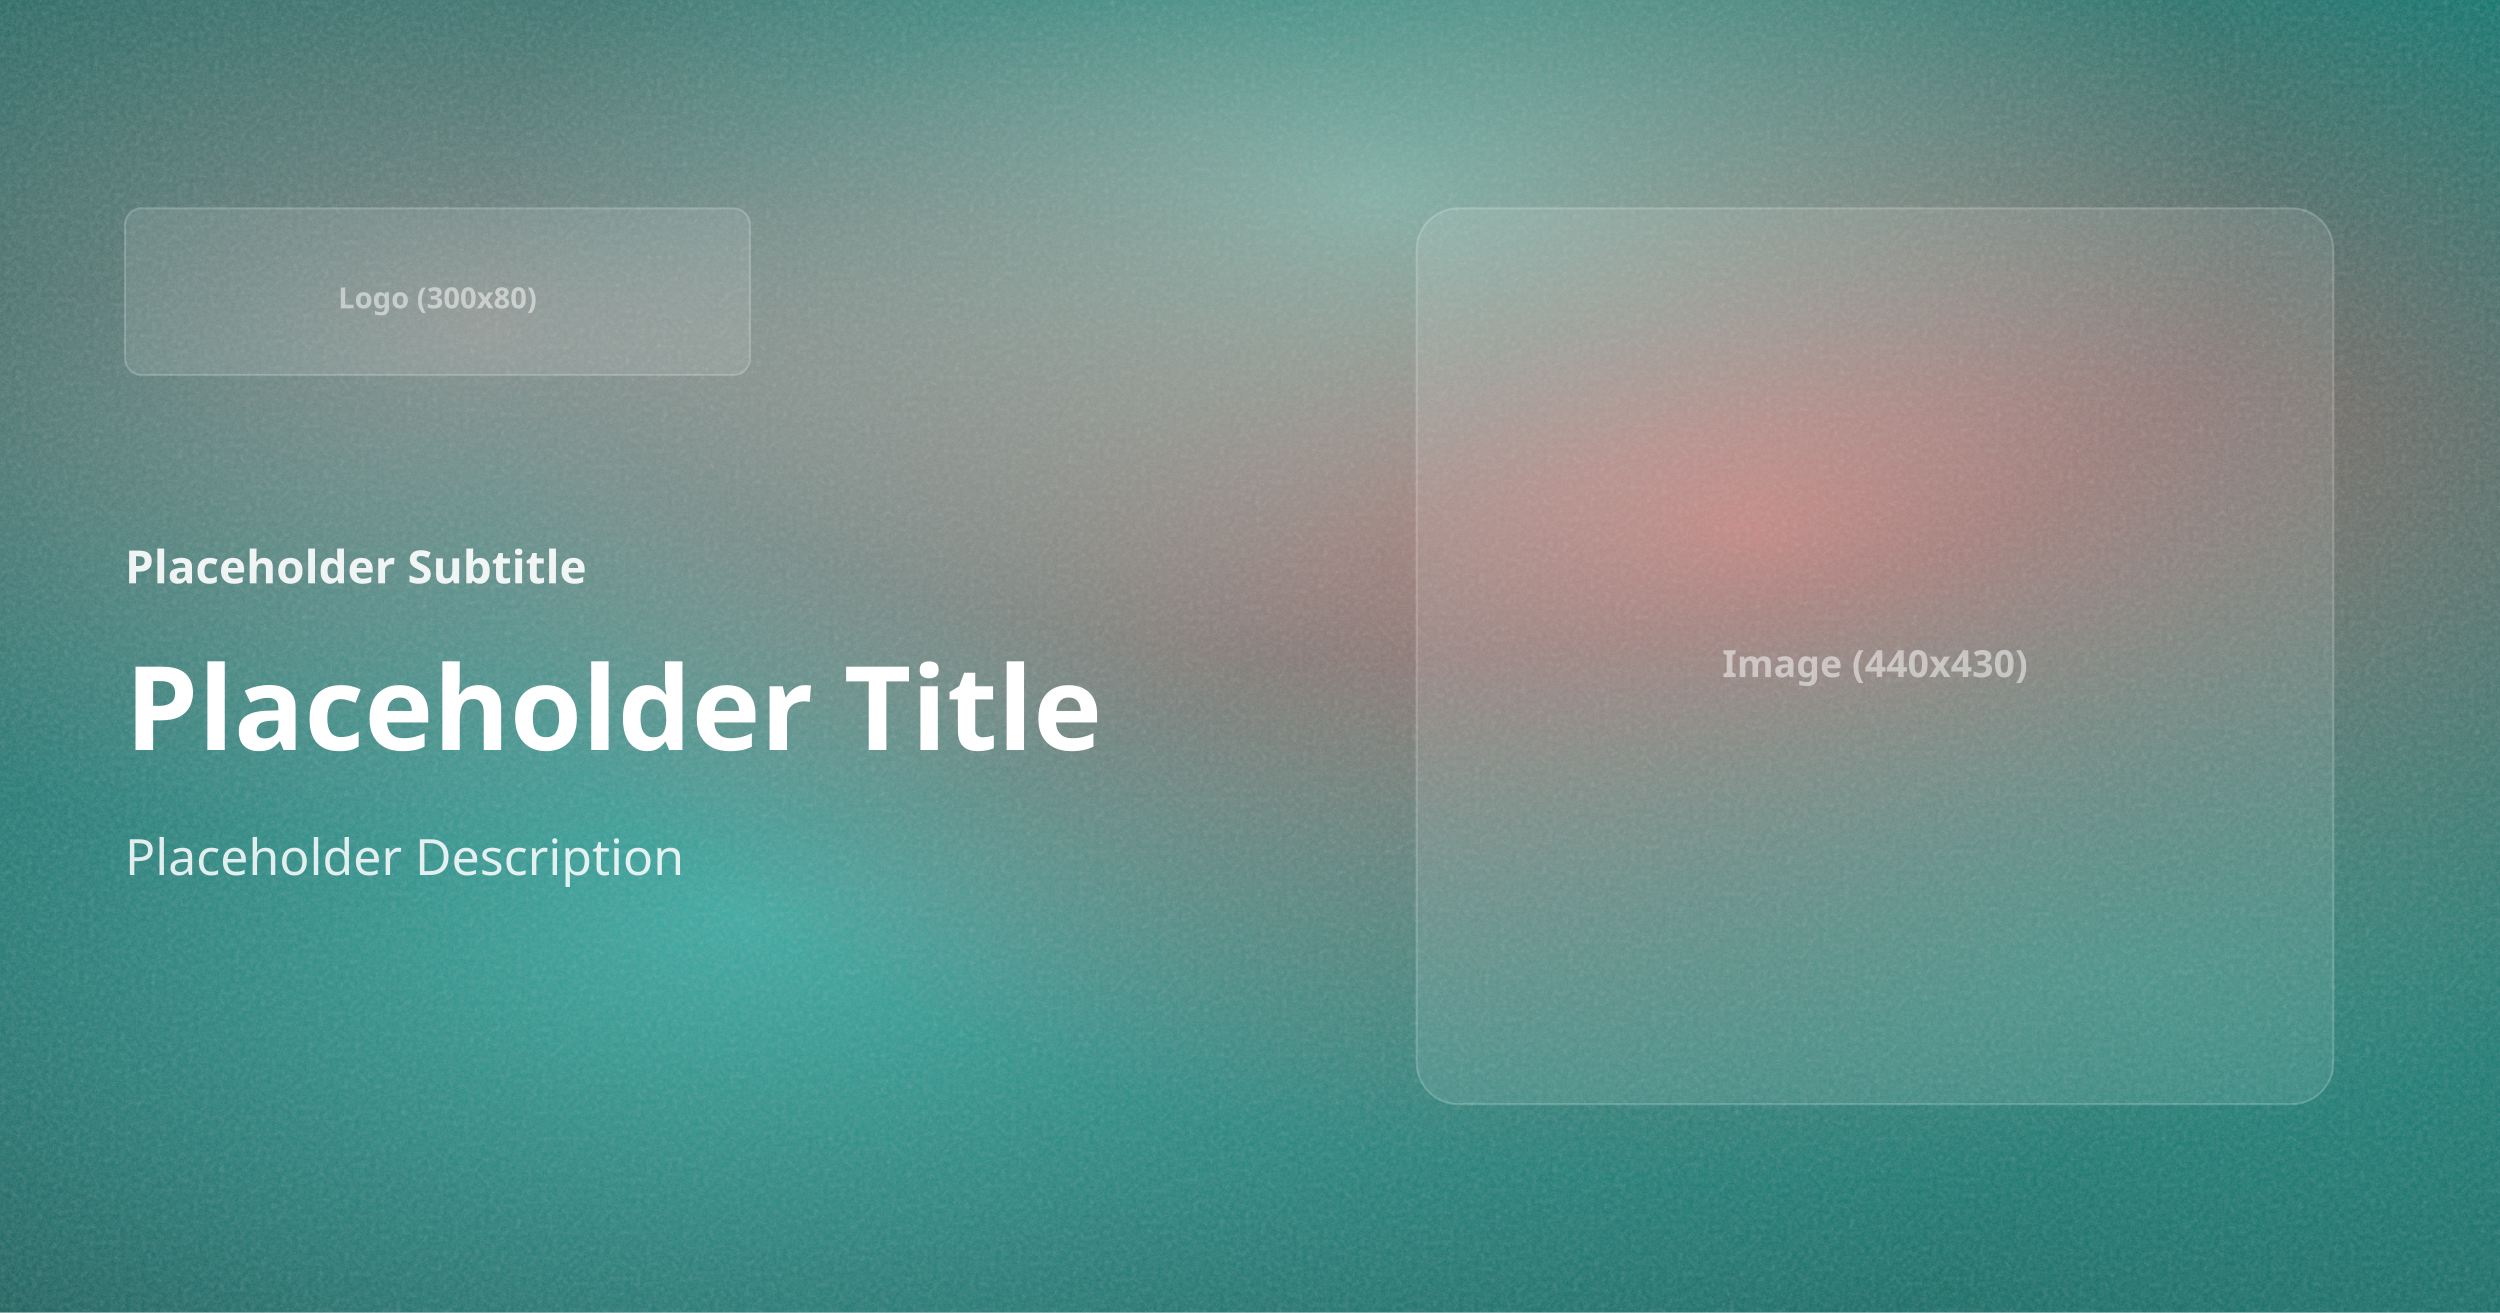
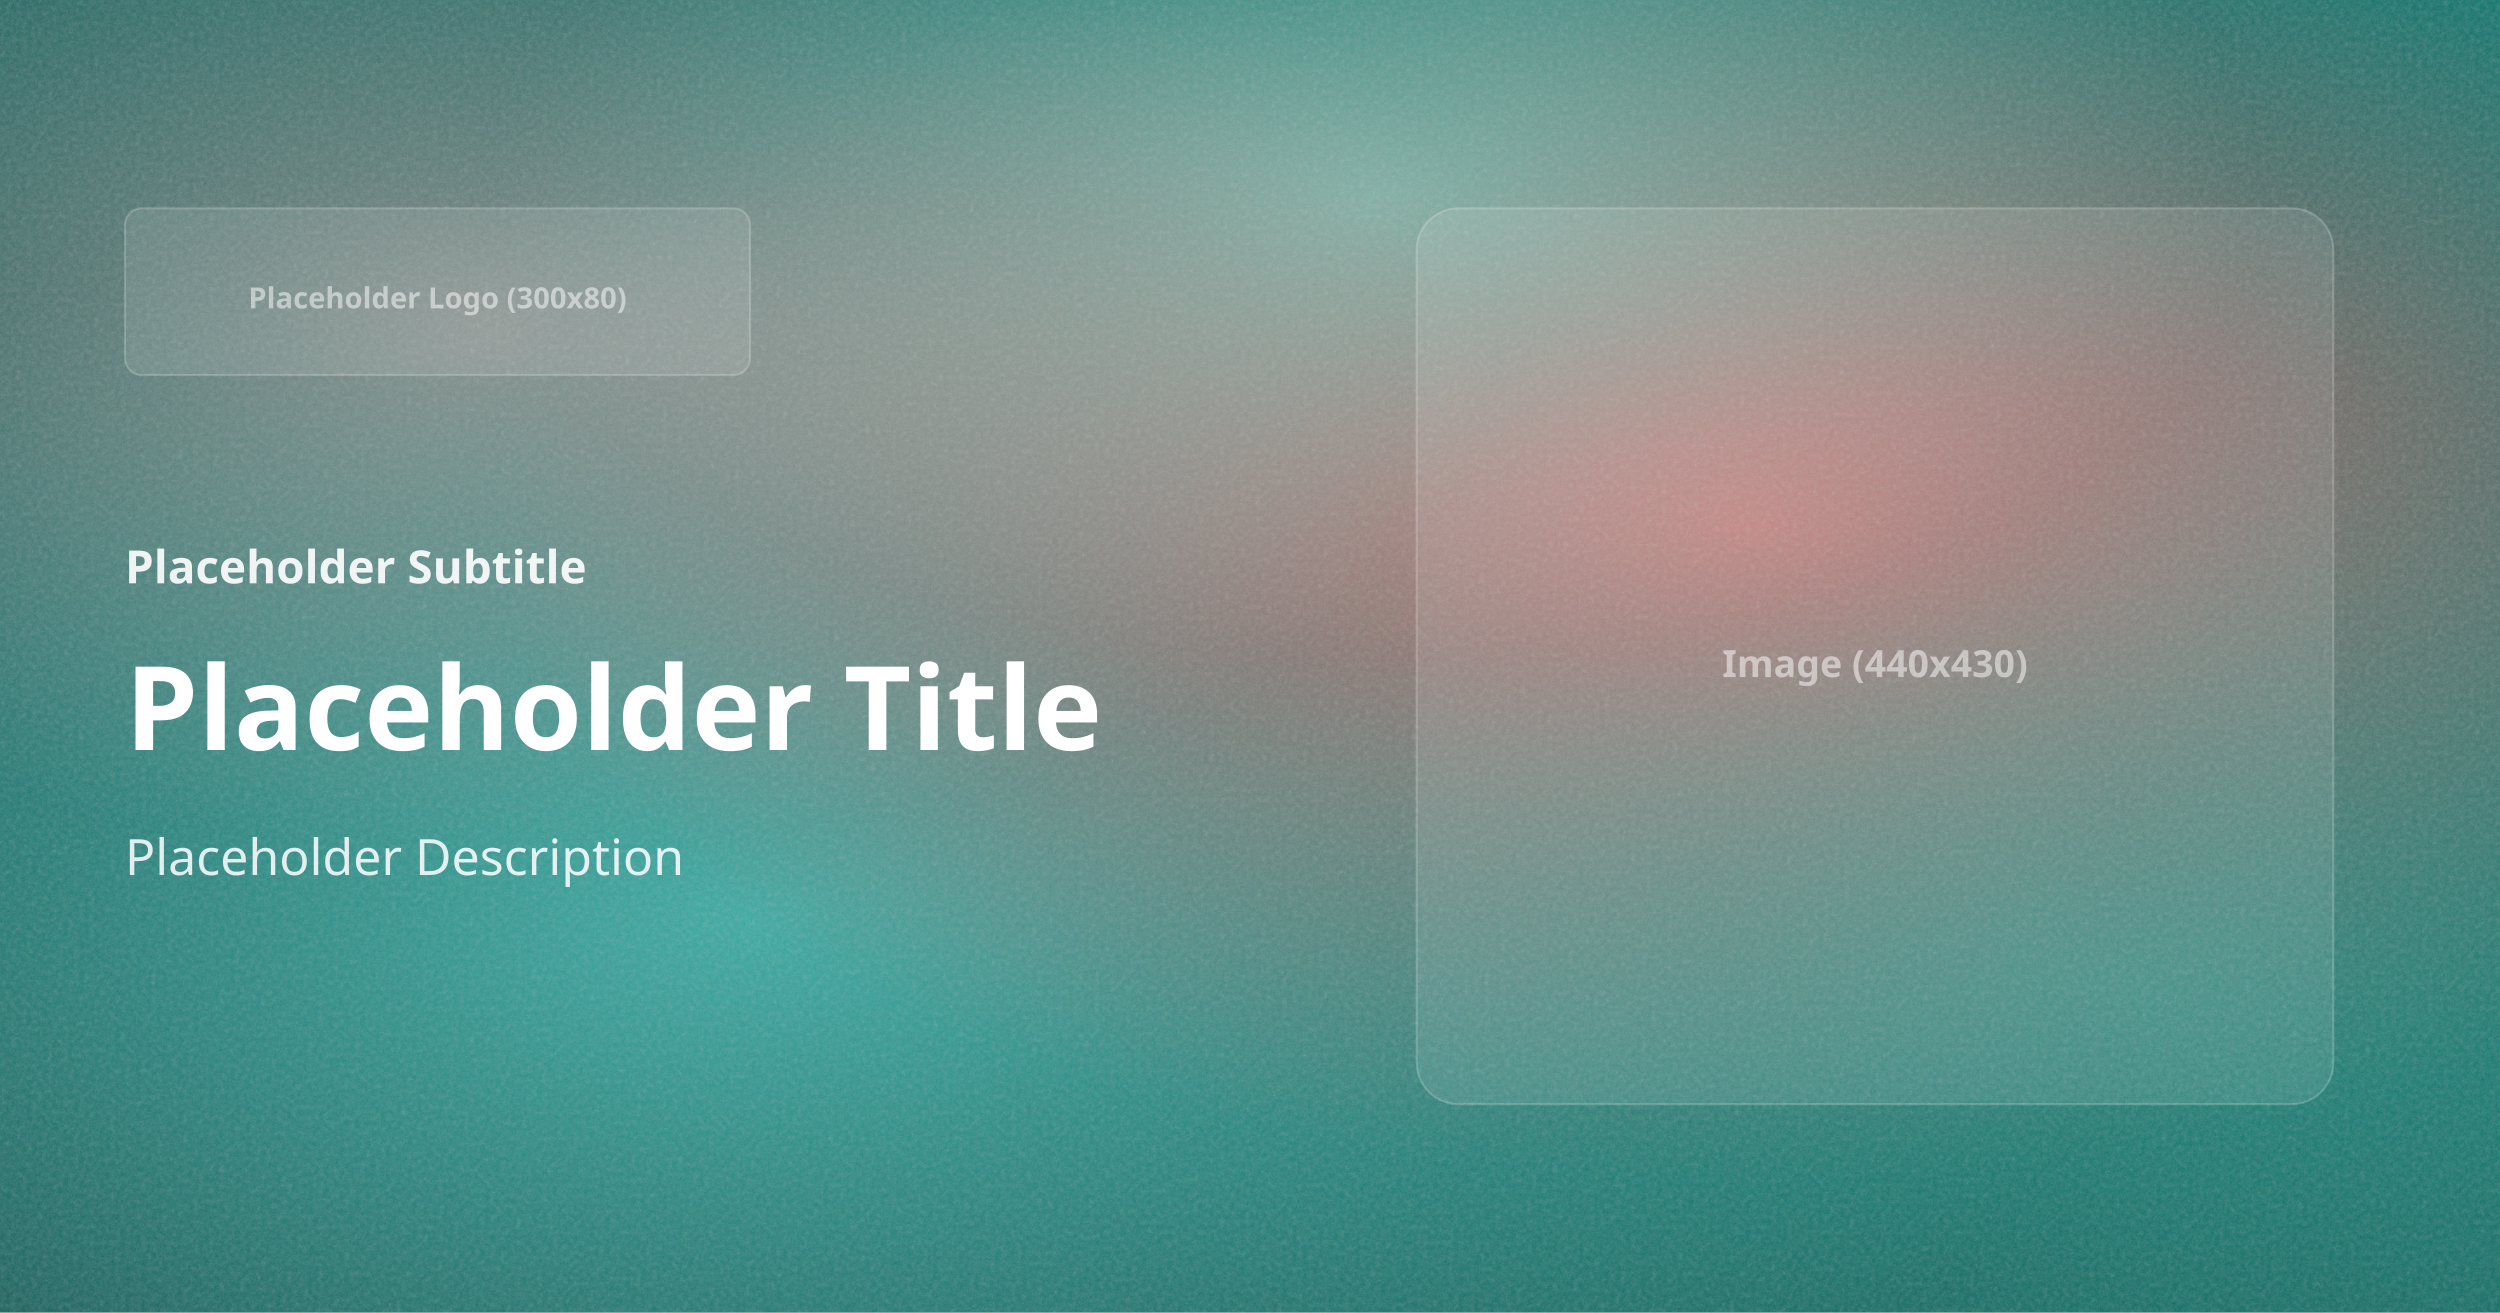
<svg xmlns="http://www.w3.org/2000/svg" width="1200" height="630">
  <defs>
    <linearGradient id="baseGradient" x1="0%" y1="100%" x2="100%" y2="0%">
      <stop offset="0%" stop-color="#134e4a" />
      <stop offset="100%" stop-color="#0f766e" />
    </linearGradient>
    <radialGradient id="blob1" cx="70%" cy="40%" r="50%">
      <stop offset="0%" stop-color="#ff6b6b" stop-opacity="0.8" />
      <stop offset="100%" stop-color="#ff6b6b" stop-opacity="0" />
    </radialGradient>
    <radialGradient id="blob2" cx="30%" cy="70%" r="55%">
      <stop offset="0%" stop-color="#4ecdc4" stop-opacity="0.7" />
      <stop offset="100%" stop-color="#4ecdc4" stop-opacity="0" />
    </radialGradient>
    <radialGradient id="blob3" cx="85%" cy="75%" r="45%">
      <stop offset="0%" stop-color="#2a9d8f" stop-opacity="0.6" />
      <stop offset="100%" stop-color="#2a9d8f" stop-opacity="0" />
    </radialGradient>
    <radialGradient id="blob4" cx="20%" cy="25%" r="40%">
      <stop offset="0%" stop-color="#f8b4b4" stop-opacity="0.5" />
      <stop offset="100%" stop-color="#f8b4b4" stop-opacity="0" />
    </radialGradient>
    <radialGradient id="blob5" cx="55%" cy="15%" r="35%">
      <stop offset="0%" stop-color="#99f6e4" stop-opacity="0.5" />
      <stop offset="100%" stop-color="#99f6e4" stop-opacity="0" />
    </radialGradient>
    <filter id="noiseCoarse" x="0%" y="0%" width="100%" height="100%">
      <feTurbulence type="fractalNoise" baseFrequency="0.4" numOctaves="3" />
      <feColorMatrix type="saturate" values="0" />
      <feComponentTransfer>
        <feFuncA type="linear" slope="1.5" intercept="-0.3" />
      </feComponentTransfer>
    </filter>
    <filter id="noiseFine" x="0%" y="0%" width="100%" height="100%">
      <feTurbulence type="fractalNoise" baseFrequency="1.2" numOctaves="5" />
      <feColorMatrix type="saturate" values="0" />
      <feComponentTransfer>
        <feFuncA type="linear" slope="2" intercept="-0.5" />
      </feComponentTransfer>
    </filter>
  </defs>
  <rect width="100%" height="100%" fill="url(#baseGradient)" />
  <rect width="100%" height="100%" fill="url(#blob2)" />
  <rect width="100%" height="100%" fill="url(#blob1)" />
  <rect width="100%" height="100%" fill="url(#blob3)" />
  <rect width="100%" height="100%" fill="url(#blob5)" />
  <rect width="100%" height="100%" fill="url(#blob4)" />
  <rect width="100%" height="100%" fill="#000" filter="url(#noiseCoarse)" opacity="0.18" />
  <rect width="100%" height="100%" fill="#000" filter="url(#noiseFine)" opacity="0.10" />
  <g id="ogis_logo">
    <rect x="60" y="100" width="300" height="80" rx="8" fill="rgba(255,255,255,0.1)" stroke="rgba(255,255,255,0.2)" stroke-width="1" />
-     <text x="210" y="148" font-family="sans-serif" font-weight="bold" font-size="14" fill="rgba(255,255,255,0.5)" text-anchor="middle">Logo (300x80)</text>
+     <text x="210" y="148" font-family="sans-serif" font-weight="bold" font-size="14" fill="rgba(255,255,255,0.5)" text-anchor="middle">Placeholder Logo (300x80)</text>
  </g>
  <g transform="translate(60, 0)">
    <text id="ogis_subtitle" x="0" y="280" font-family="sans-serif" font-size="22" font-weight="600" fill="#ffffff" opacity="0.9">Placeholder Subtitle</text>
    <text x="0" y="360" font-family="sans-serif" font-size="56" font-weight="bold" fill="#ffffff">
      <tspan id="ogis_title" x="0" dy="0">Placeholder Title</tspan>
    </text>
    <text x="0" y="420" font-family="sans-serif" font-size="24" fill="#ffffff" opacity="0.85">
      <tspan id="ogis_description" x="0" dy="0">Placeholder Description</tspan>
    </text>
  </g>
  <g id="ogis_image">
    <rect x="680" y="100" width="440" height="430" rx="20" fill="rgba(255,255,255,0.1)" stroke="rgba(255,255,255,0.2)" stroke-width="1" />
    <text x="900" y="325" font-family="sans-serif" font-weight="bold" font-size="18" fill="rgba(255,255,255,0.5)" text-anchor="middle">Image (440x430)</text>
  </g>
</svg>
